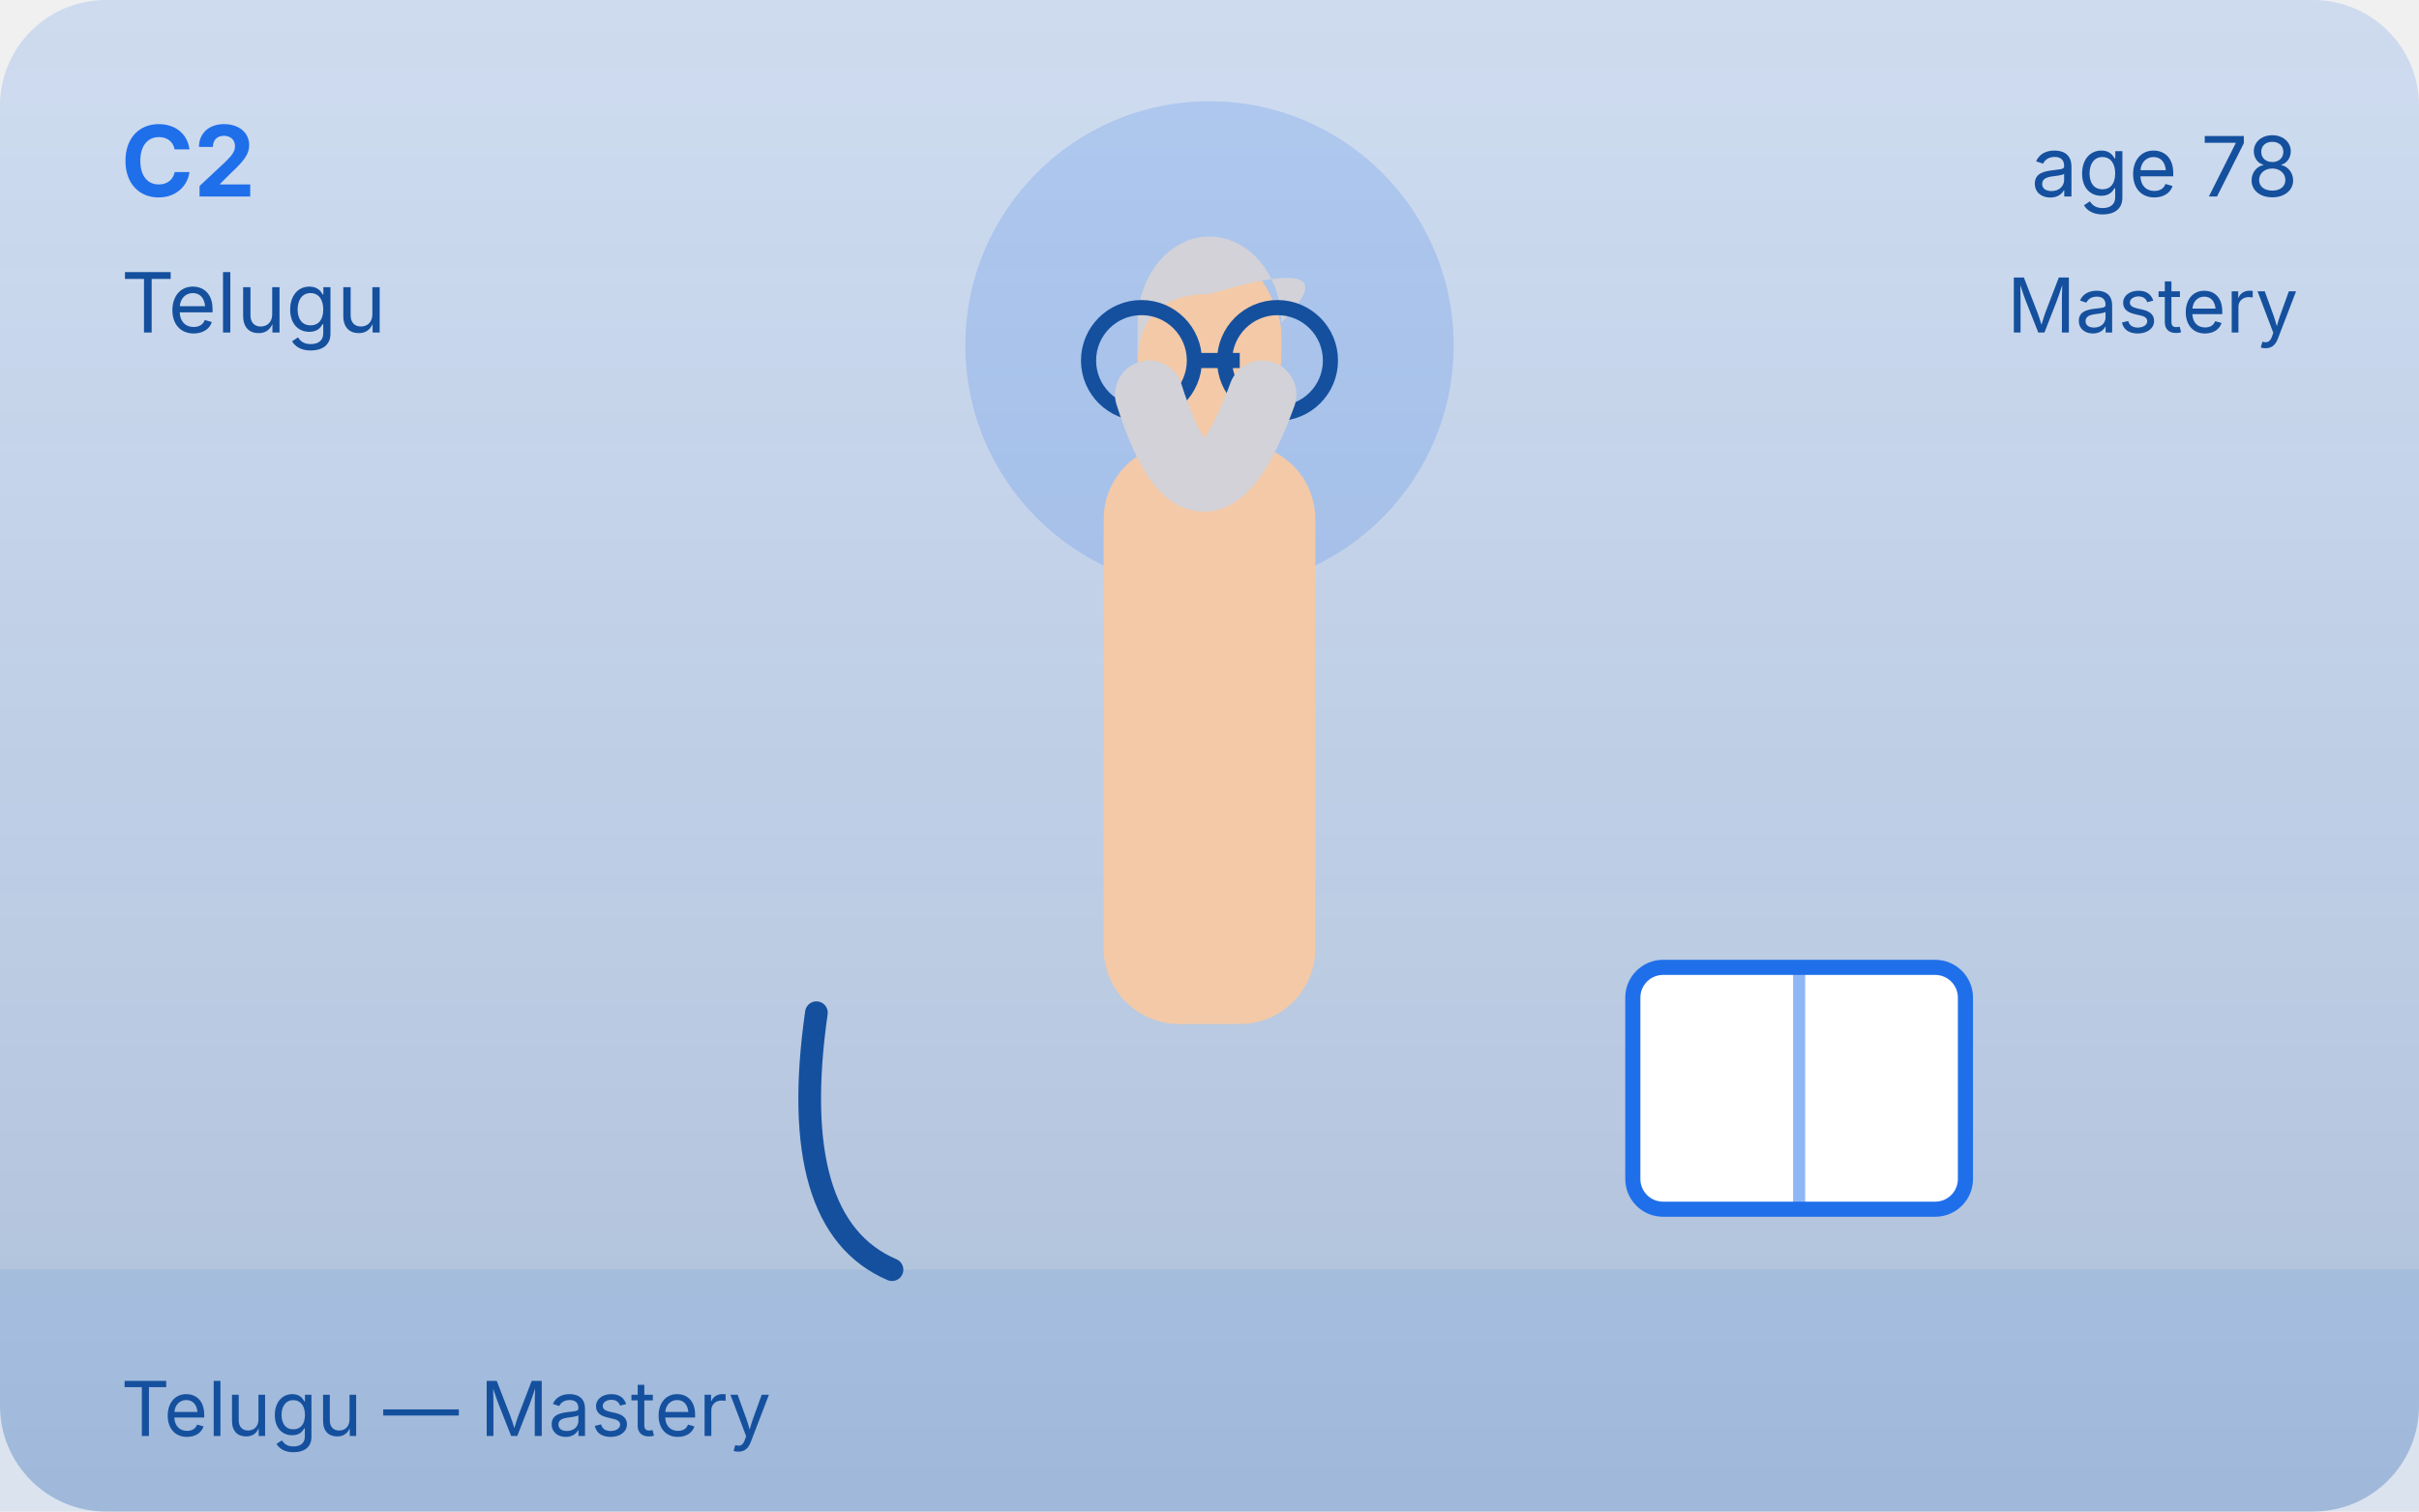
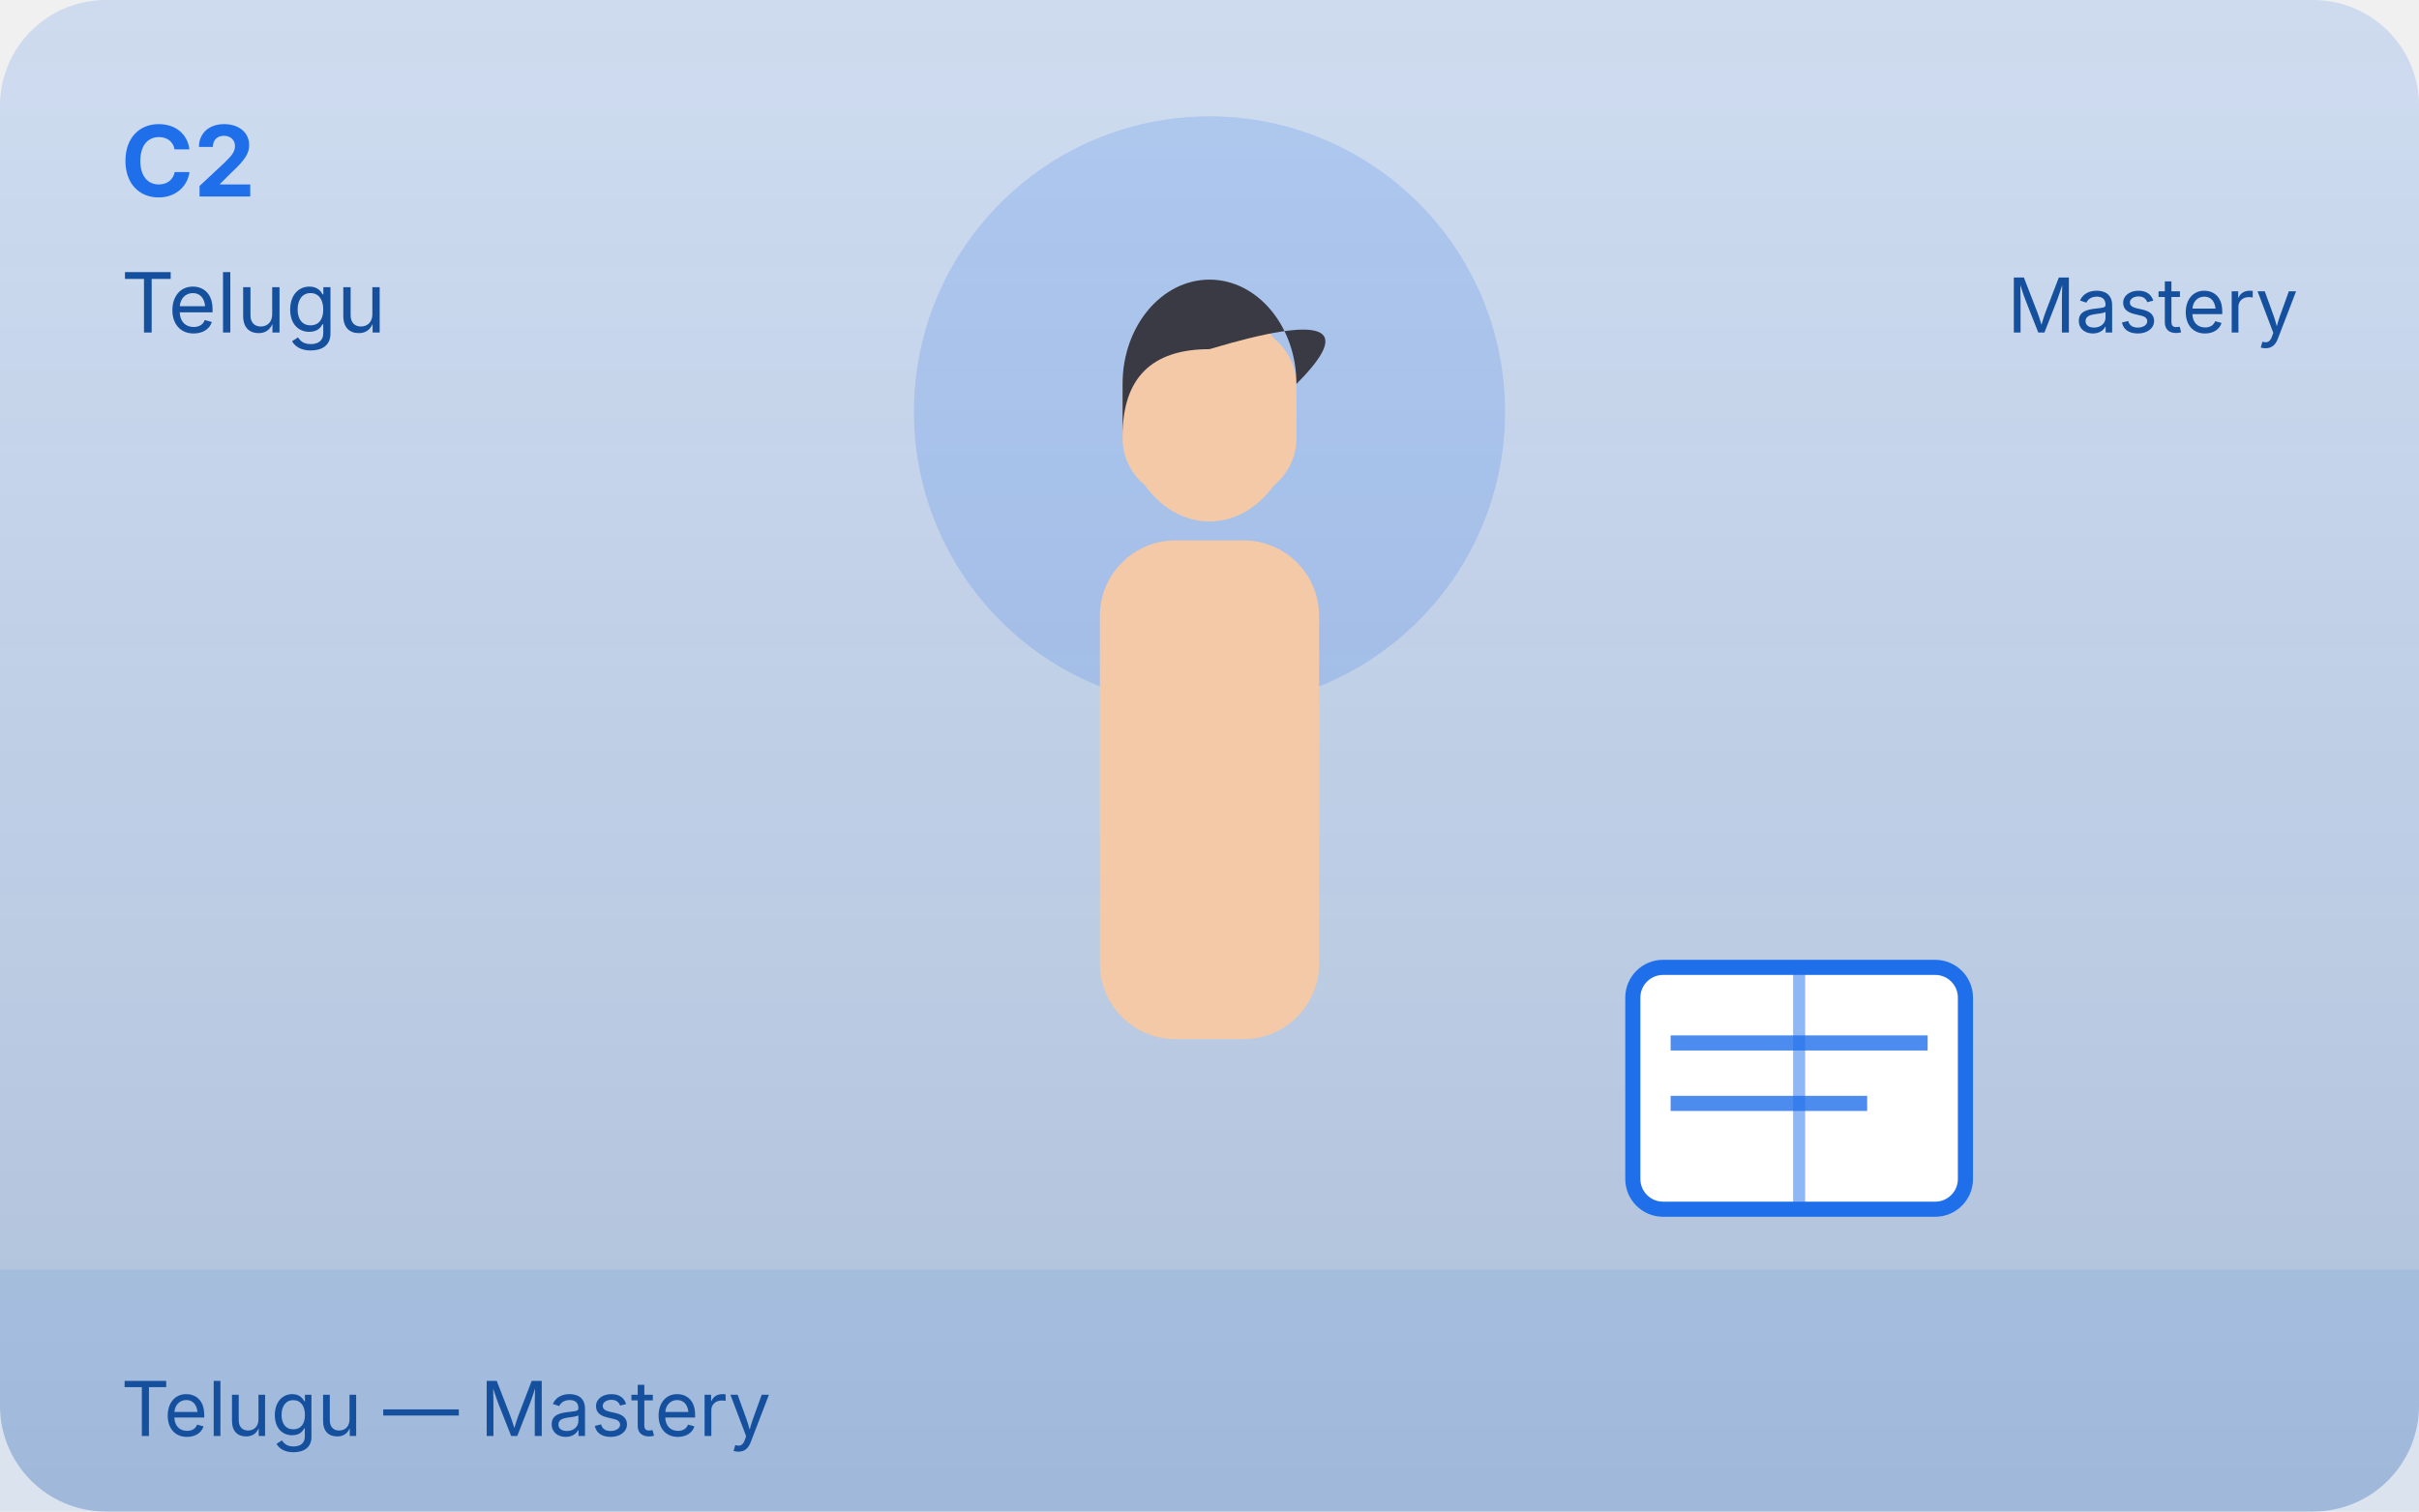
- <svg xmlns="http://www.w3.org/2000/svg" viewBox="0 0 320 200" width="320" height="200" role="img" aria-label="Telugu at level C2: an elder. poetry, law, humour, and the mistake that sounds foreign">
+ <svg xmlns="http://www.w3.org/2000/svg" viewBox="0 0 320 200" width="320" height="200" role="img" aria-label="Telugu at level C2: poetry, law, humour, and the mistake that sounds foreign">
  <defs>
    <linearGradient id="bg" x1="0" y1="0" x2="0" y2="1">
      <stop offset="0" stop-color="#1f6feb" stop-opacity=".16" />
      <stop offset="1" stop-color="#14509e" stop-opacity=".3" />
    </linearGradient>
  </defs>
  <rect width="320" height="200" rx="14" fill="url(#bg)" />
-   <circle cx="160.0" cy="45.7" r="32.3" fill="#1f6feb" opacity=".18" />
+   <circle cx="160.0" cy="54.5" r="39.1" fill="#1f6feb" opacity=".18" />
  <rect x="0" y="168" width="320" height="32" fill="#1f6feb" opacity=".1" />
  <g>
-     <rect x="146.0" y="58.7" width="28.0" height="76.8" rx="10" fill="#f3c9a8" />
-     <rect x="150.5" y="36.2" width="19.0" height="19.0" rx="8" fill="#f3c9a8" />
-     <ellipse cx="160.0" cy="45.7" rx="9.5" ry="12.5" fill="#f3c9a8" />
-     <path d="M150.5 42.7 a9.5 11.4 0 0 1 19.0 0 q9.5 -9.5 -9.5 -3.8 q-9.5 0 -9.5 9.5 z" fill="rgb(210,210,216)" />
-     <g stroke="#14509e" stroke-width="2" fill="none">
-       <circle cx="151.0" cy="47.7" r="7" />
-       <circle cx="169.0" cy="47.7" r="7" />
-       <path d="M158.0 47.7 h6" />
-     </g>
-     <path d="M152.0 52.2 q7 22 15 0" fill="none" stroke="rgb(210,210,216)" stroke-width="9" stroke-linecap="round" />
+     <rect x="145.5" y="71.5" width="29.0" height="66.0" rx="10" fill="#f3c9a8" />
+     <rect x="148.5" y="43.0" width="23.0" height="23.0" rx="8" fill="#f3c9a8" />
+     <ellipse cx="160.0" cy="54.5" rx="11.5" ry="14.5" fill="#f3c9a8" />
+     <path d="M148.5 50.8 a11.5 13.8 0 0 1 23.0 0 q11.5 -11.5 -11.5 -4.6 q-11.5 0 -11.5 11.5 z" fill="#3a3a44" />
  </g>
  <rect x="216" y="128" width="44" height="32" rx="4" fill="#fff" stroke="#1f6feb" stroke-width="2" />
  <path d="M238 128 v32" stroke="#1f6feb" stroke-width="1.6" opacity=".5" />
-   <path d="M118 168 q-14 -6 -10 -34" stroke="#14509e" stroke-width="3" fill="none" stroke-linecap="round" />
+   <path d="M221 138 h34 M221 146 h26" stroke="#1f6feb" stroke-width="2" opacity=".8" />
  <text x="16" y="26" font-size="13" font-weight="700" fill="#1f6feb" font-family="system-ui,-apple-system,Segoe UI,sans-serif">C2</text>
  <text x="16" y="44" font-size="11" fill="#14509e" direction="ltr" font-family="system-ui,-apple-system,Segoe UI,sans-serif">Telugu</text>
-   <text x="304" y="26" text-anchor="end" font-size="11" fill="#14509e" font-family="system-ui,-apple-system,Segoe UI,sans-serif">age 78</text>
  <text x="304" y="44" text-anchor="end" font-size="10" fill="#14509e" font-family="system-ui,-apple-system,Segoe UI,sans-serif">Mastery</text>
  <text x="16" y="190" font-size="10" fill="#14509e" font-family="system-ui,-apple-system,Segoe UI,sans-serif">Telugu — Mastery</text>
</svg>
